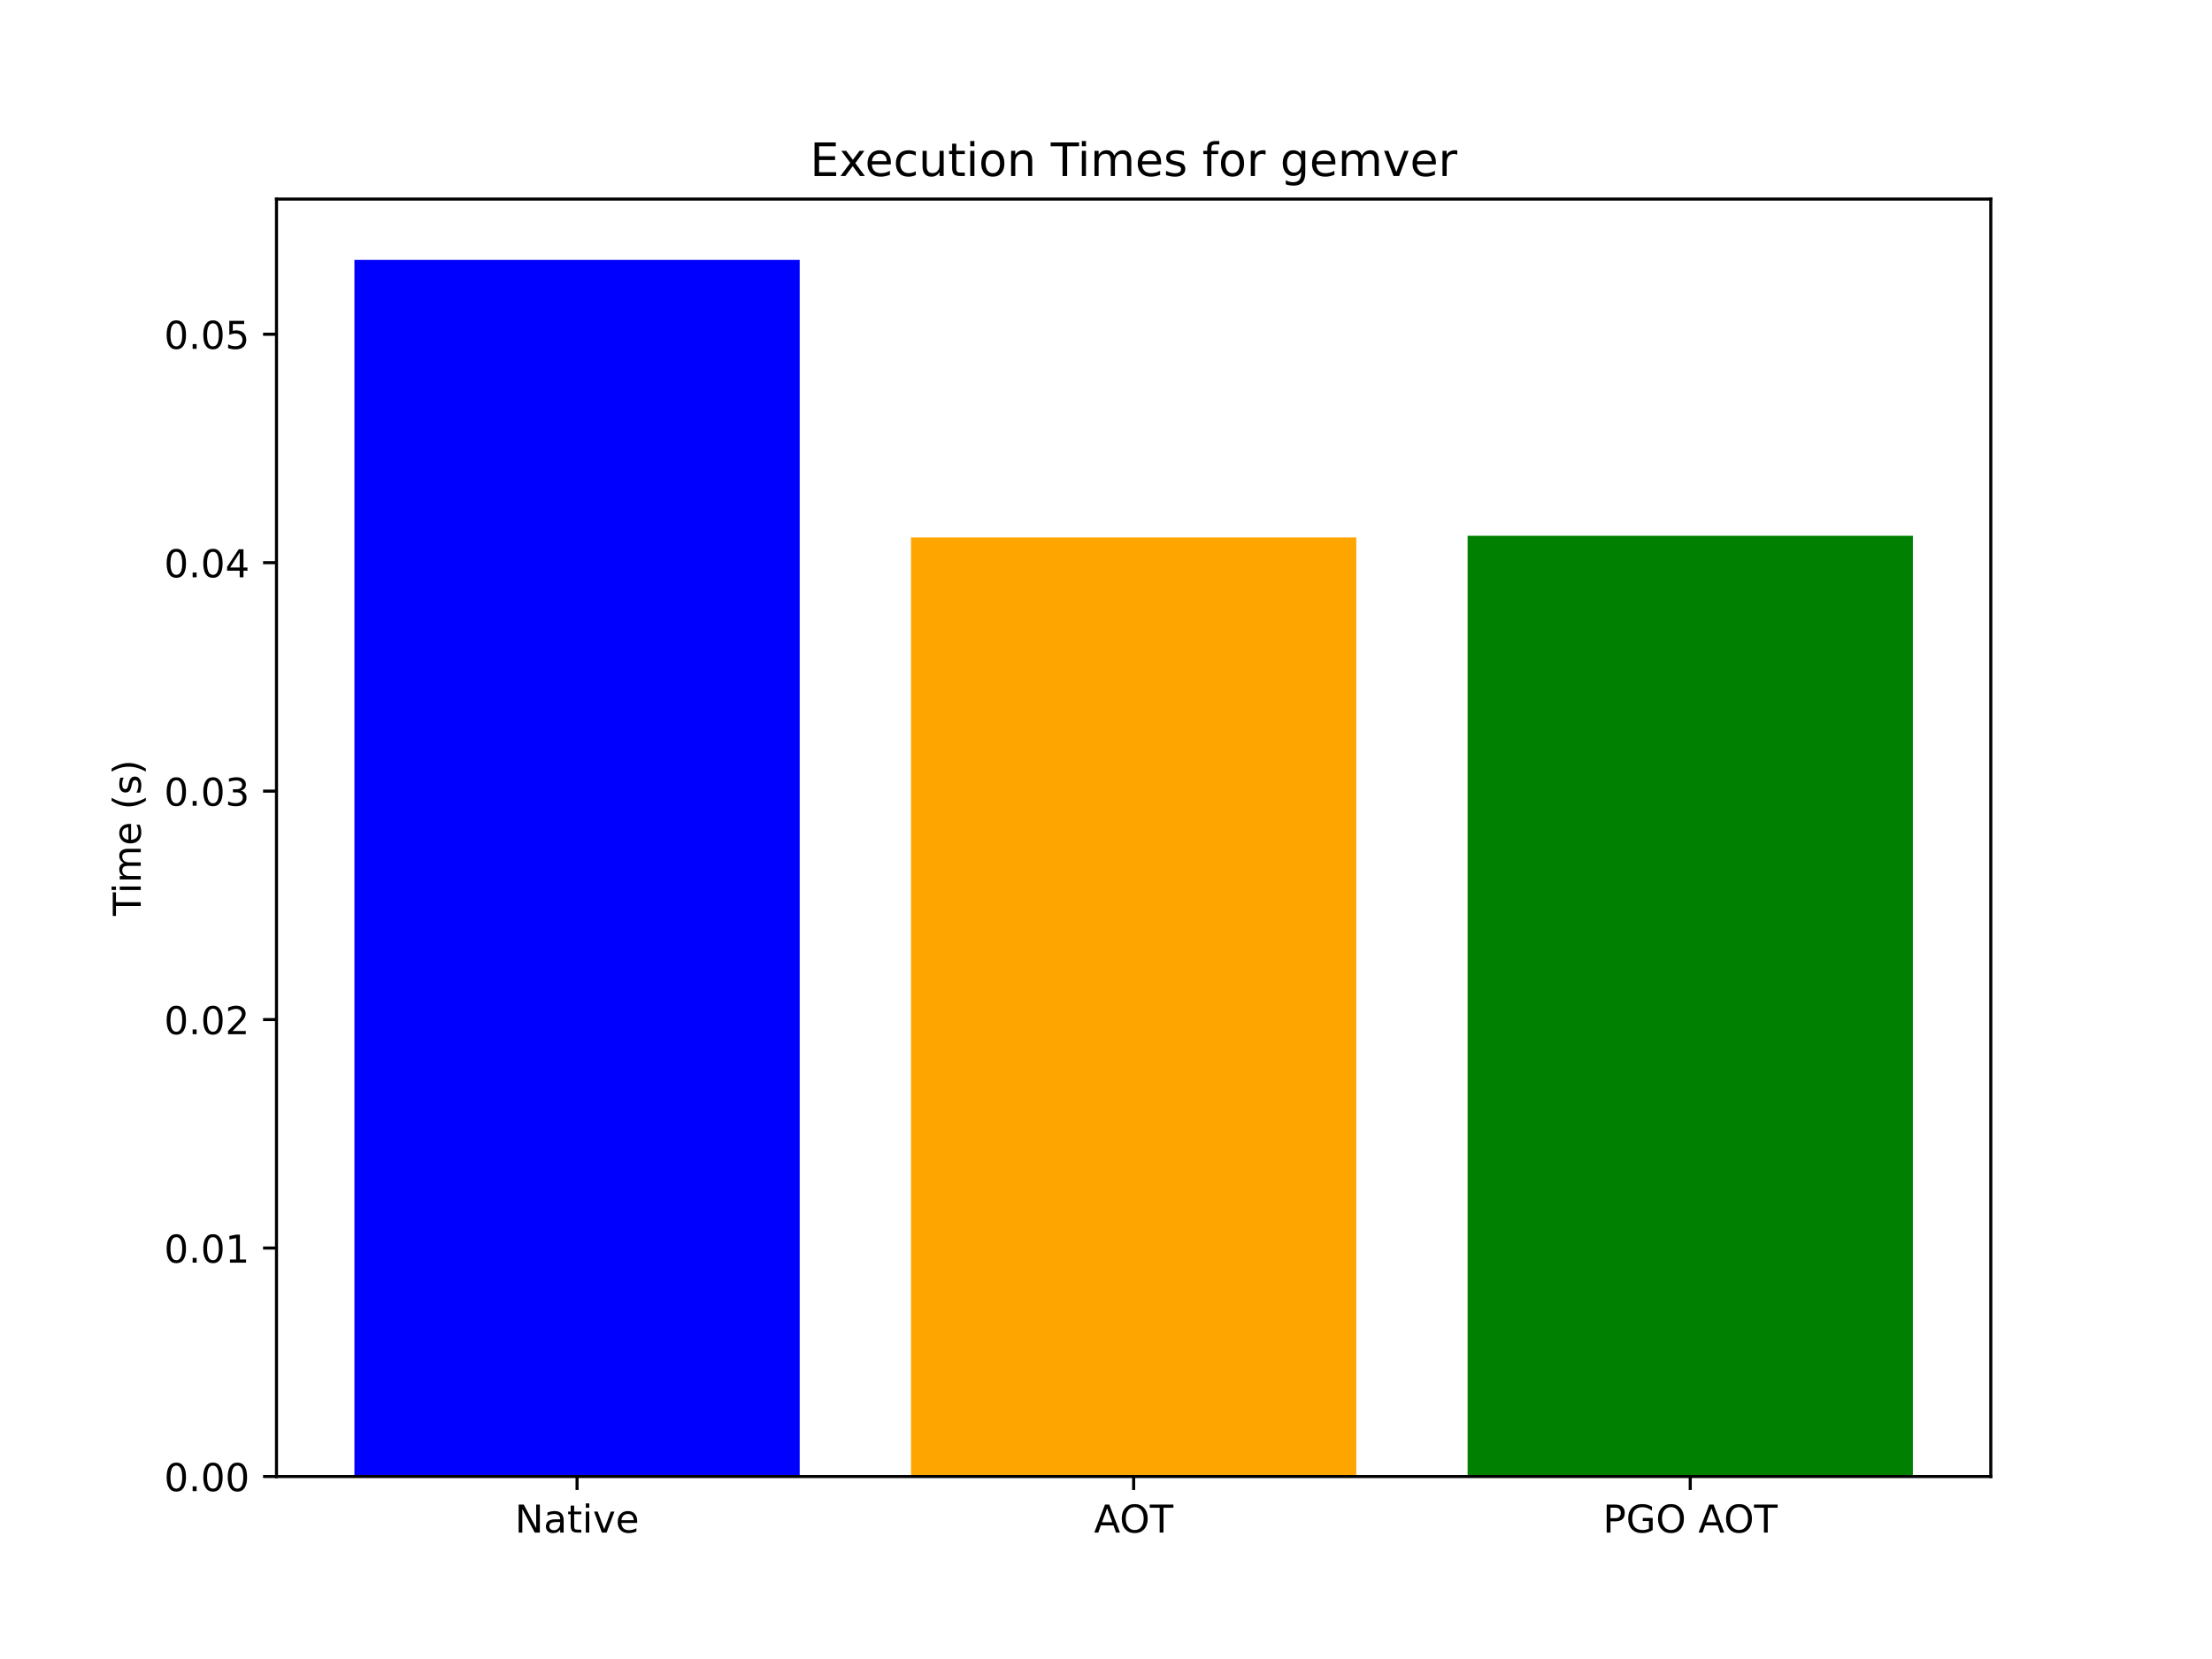
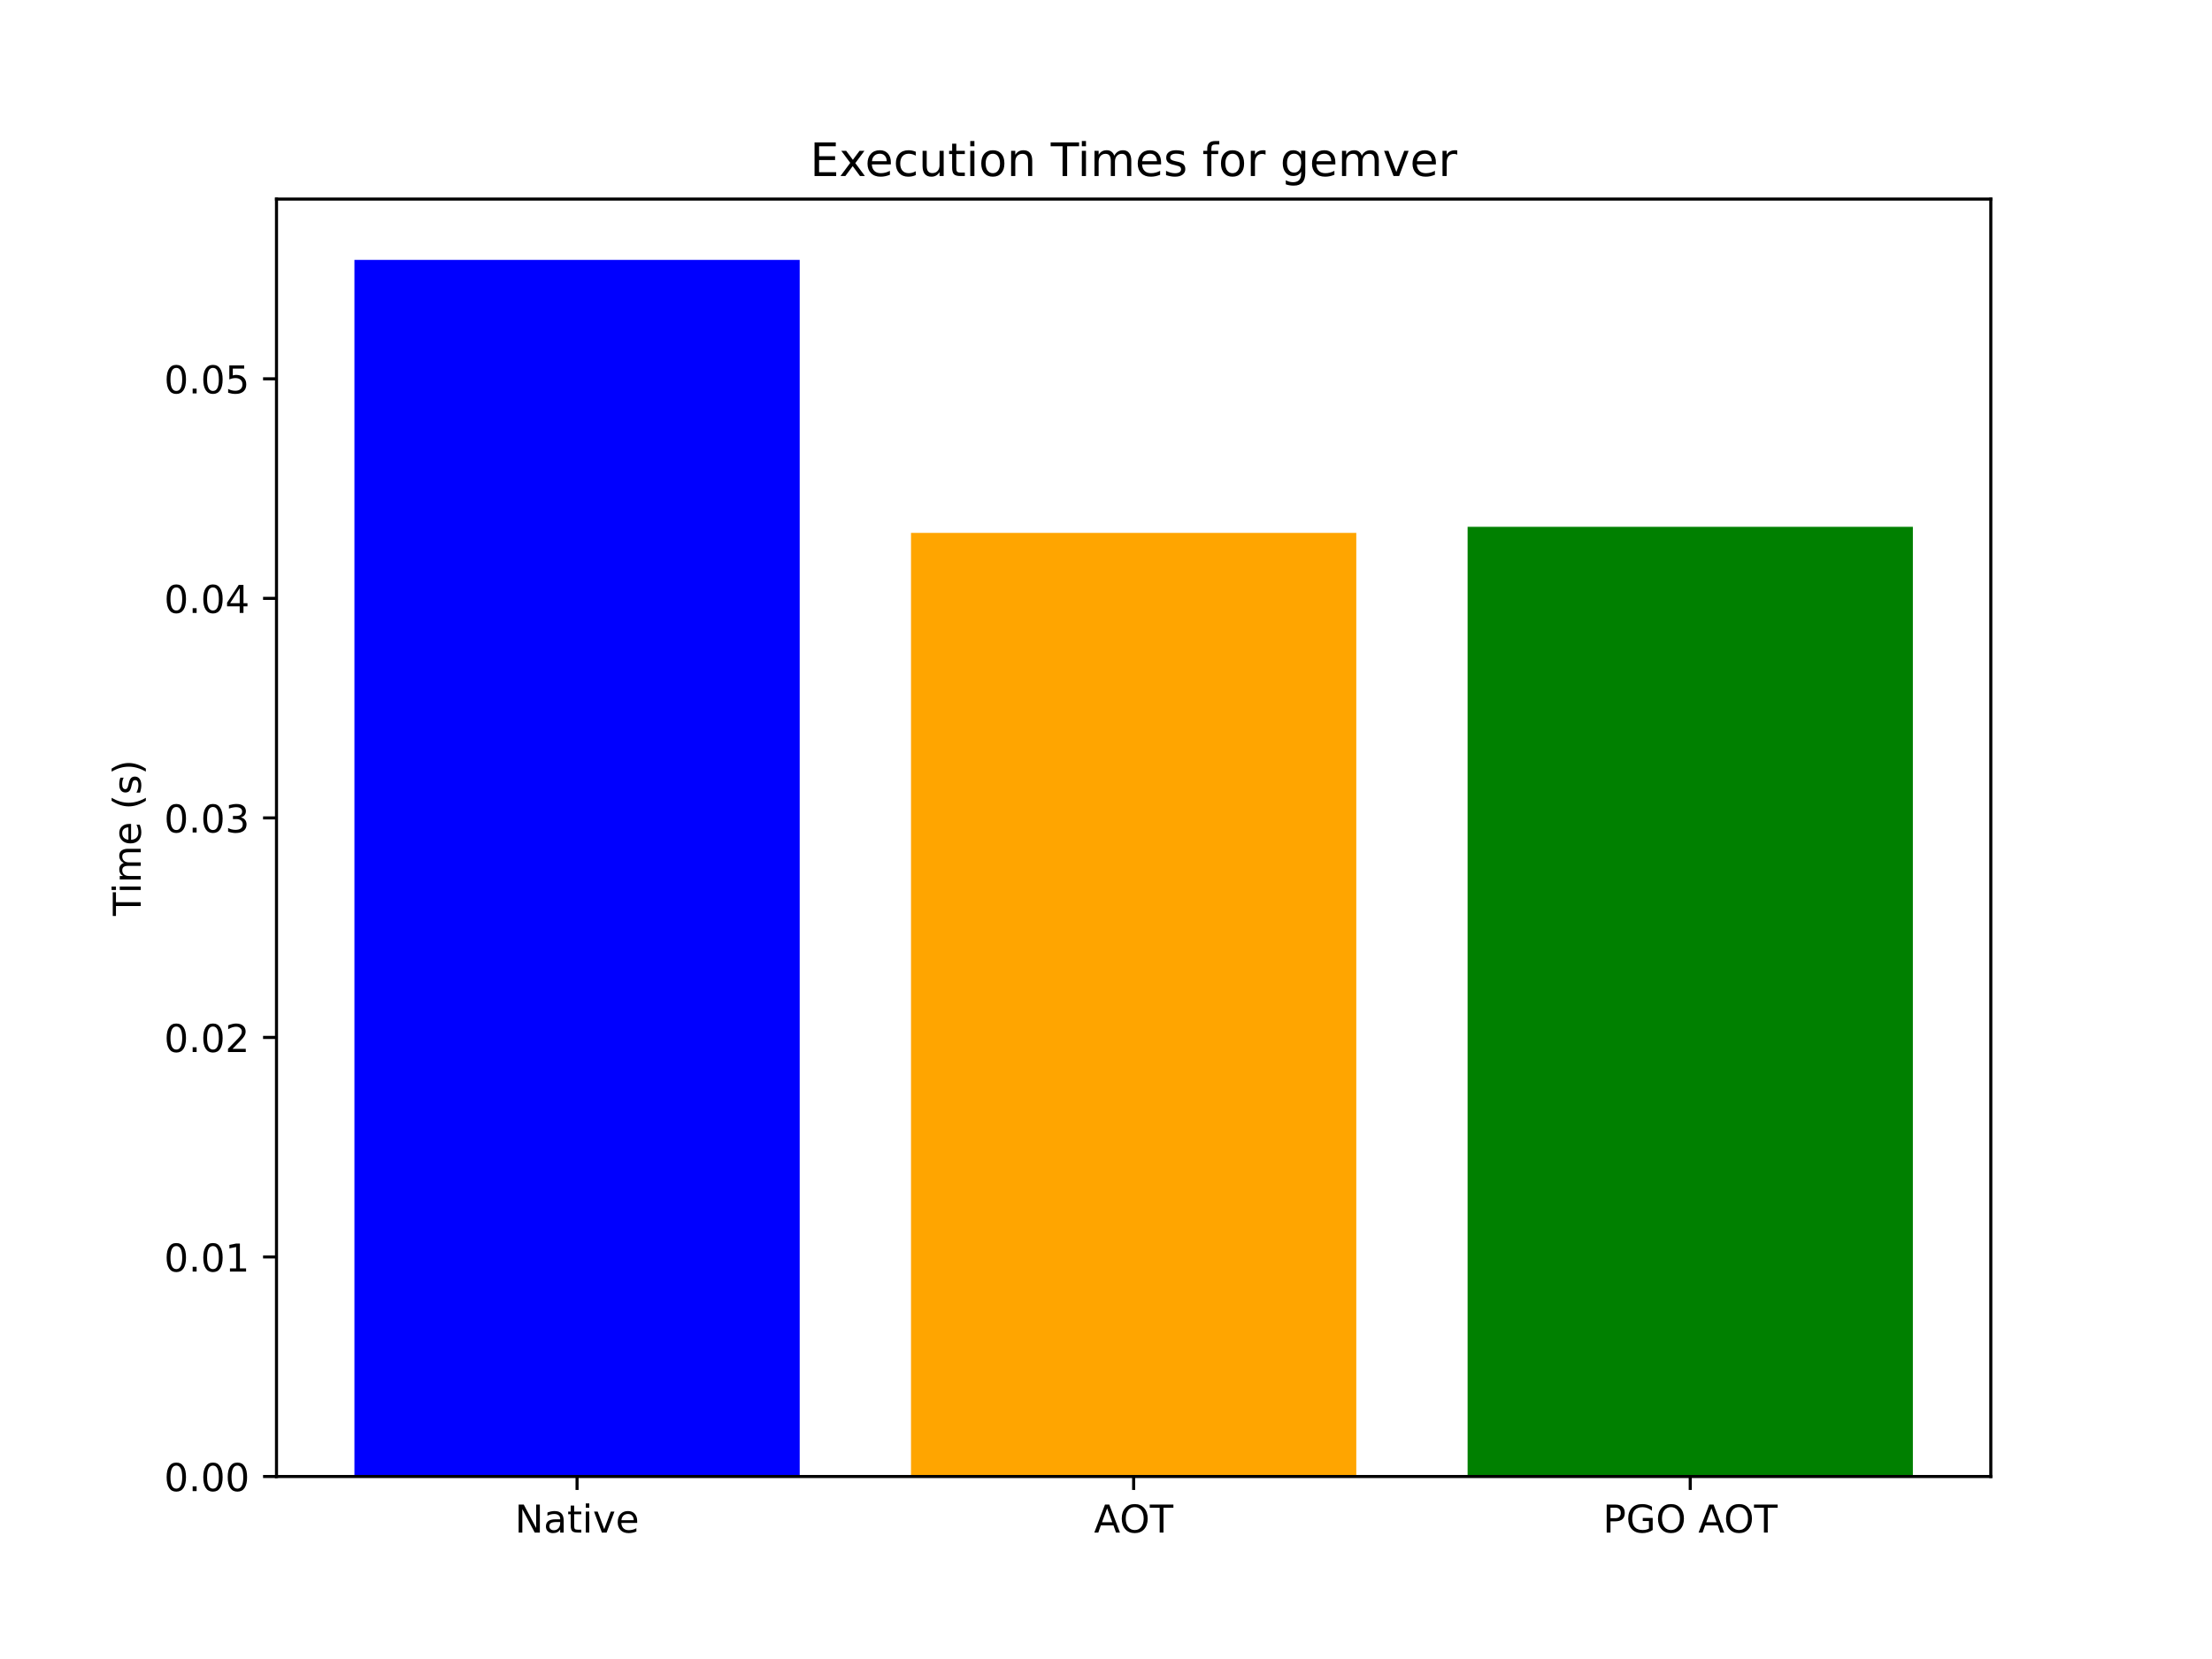
<svg xmlns="http://www.w3.org/2000/svg" xmlns:xlink="http://www.w3.org/1999/xlink" width="576pt" height="432pt" viewBox="0 0 576 432" version="1.1">
  <defs>
    <style type="text/css">*{stroke-linejoin: round; stroke-linecap: butt}</style>
  </defs>
  <g id="figure_1">
    <g id="patch_1">
      <path d="M 0 432  L 576 432  L 576 0  L 0 0  z " style="fill: #ffffff" />
    </g>
    <g id="axes_1">
      <g id="patch_2">
        <path d="M 72 384.48  L 518.4 384.48  L 518.4 51.84  L 72 51.84  z " style="fill: #ffffff" />
      </g>
      <g id="patch_3">
-         <path d="M 92.291 384.48  L 208.239 384.48  L 208.239 67.68  L 92.291 67.68  z " clip-path="url(#p8e82170332)" style="fill: #0000ff" />
+         <path d="M 92.291 384.48  L 208.239 384.48  L 208.239 67.68  L 92.291 67.68  z " clip-path="url(#p60e5b709ea)" style="fill: #0000ff" />
      </g>
      <g id="patch_4">
-         <path d="M 237.226 384.48  L 353.174 384.48  L 353.174 139.939  L 237.226 139.939  z " clip-path="url(#p8e82170332)" style="fill: #ffa500" />
+         <path d="M 237.226 384.48  L 353.174 384.48  L 353.174 138.759  L 237.226 138.759  z " clip-path="url(#p60e5b709ea)" style="fill: #ffa500" />
      </g>
      <g id="patch_5">
-         <path d="M 382.161 384.48  L 498.109 384.48  L 498.109 139.519  L 382.161 139.519  z " clip-path="url(#p8e82170332)" style="fill: #008000" />
+         <path d="M 382.161 384.48  L 498.109 384.48  L 498.109 137.187  L 382.161 137.187  z " clip-path="url(#p60e5b709ea)" style="fill: #008000" />
      </g>
      <g id="matplotlib.axis_1">
        <g id="xtick_1">
          <g id="line2d_1">
            <defs>
-               <path id="m42c5ac1cfa" d="M 0 0  L 0 3.5  " style="stroke: #000000; stroke-width: 0.8" />
+               <path id="m73462e31b3" d="M 0 0  L 0 3.5  " style="stroke: #000000; stroke-width: 0.8" />
            </defs>
            <g>
-               <use xlink:href="#m42c5ac1cfa" x="150.265" y="384.48" style="stroke: #000000; stroke-width: 0.8" />
+               <use xlink:href="#m73462e31b3" x="150.265" y="384.48" style="stroke: #000000; stroke-width: 0.8" />
            </g>
          </g>
          <g id="text_1">
            <g transform="translate(134.0751 399.0784) scale(0.1 -0.1)">
              <defs>
                <path id="DejaVuSans-4e" d="M 628 4666  L 1478 4666  L 3547 763  L 3547 4666  L 4159 4666  L 4159 0  L 3309 0  L 1241 3903  L 1241 0  L 628 0  L 628 4666  z " transform="scale(0.015625)" />
                <path id="DejaVuSans-61" d="M 2194 1759  Q 1497 1759 1228 1600  Q 959 1441 959 1056  Q 959 750 1161 570  Q 1363 391 1709 391  Q 2188 391 2477 730  Q 2766 1069 2766 1631  L 2766 1759  L 2194 1759  z M 3341 1997  L 3341 0  L 2766 0  L 2766 531  Q 2569 213 2275 61  Q 1981 -91 1556 -91  Q 1019 -91 701 211  Q 384 513 384 1019  Q 384 1609 779 1909  Q 1175 2209 1959 2209  L 2766 2209  L 2766 2266  Q 2766 2663 2505 2880  Q 2244 3097 1772 3097  Q 1472 3097 1187 3025  Q 903 2953 641 2809  L 641 3341  Q 956 3463 1253 3523  Q 1550 3584 1831 3584  Q 2591 3584 2966 3190  Q 3341 2797 3341 1997  z " transform="scale(0.015625)" />
                <path id="DejaVuSans-74" d="M 1172 4494  L 1172 3500  L 2356 3500  L 2356 3053  L 1172 3053  L 1172 1153  Q 1172 725 1289 603  Q 1406 481 1766 481  L 2356 481  L 2356 0  L 1766 0  Q 1100 0 847 248  Q 594 497 594 1153  L 594 3053  L 172 3053  L 172 3500  L 594 3500  L 594 4494  L 1172 4494  z " transform="scale(0.015625)" />
                <path id="DejaVuSans-69" d="M 603 3500  L 1178 3500  L 1178 0  L 603 0  L 603 3500  z M 603 4863  L 1178 4863  L 1178 4134  L 603 4134  L 603 4863  z " transform="scale(0.015625)" />
                <path id="DejaVuSans-76" d="M 191 3500  L 800 3500  L 1894 563  L 2988 3500  L 3597 3500  L 2284 0  L 1503 0  L 191 3500  z " transform="scale(0.015625)" />
                <path id="DejaVuSans-65" d="M 3597 1894  L 3597 1613  L 953 1613  Q 991 1019 1311 708  Q 1631 397 2203 397  Q 2534 397 2845 478  Q 3156 559 3463 722  L 3463 178  Q 3153 47 2828 -22  Q 2503 -91 2169 -91  Q 1331 -91 842 396  Q 353 884 353 1716  Q 353 2575 817 3079  Q 1281 3584 2069 3584  Q 2775 3584 3186 3129  Q 3597 2675 3597 1894  z M 3022 2063  Q 3016 2534 2758 2815  Q 2500 3097 2075 3097  Q 1594 3097 1305 2825  Q 1016 2553 972 2059  L 3022 2063  z " transform="scale(0.015625)" />
              </defs>
              <use xlink:href="#DejaVuSans-4e" />
              <use xlink:href="#DejaVuSans-61" transform="translate(74.80469 0)" />
              <use xlink:href="#DejaVuSans-74" transform="translate(136.084 0)" />
              <use xlink:href="#DejaVuSans-69" transform="translate(175.293 0)" />
              <use xlink:href="#DejaVuSans-76" transform="translate(203.0762 0)" />
              <use xlink:href="#DejaVuSans-65" transform="translate(262.2559 0)" />
            </g>
          </g>
        </g>
        <g id="xtick_2">
          <g id="line2d_2">
            <g>
-               <use xlink:href="#m42c5ac1cfa" x="295.2" y="384.48" style="stroke: #000000; stroke-width: 0.8" />
+               <use xlink:href="#m73462e31b3" x="295.2" y="384.48" style="stroke: #000000; stroke-width: 0.8" />
            </g>
          </g>
          <g id="text_2">
            <g transform="translate(284.8773 399.0784) scale(0.1 -0.1)">
              <defs>
                <path id="DejaVuSans-41" d="M 2188 4044  L 1331 1722  L 3047 1722  L 2188 4044  z M 1831 4666  L 2547 4666  L 4325 0  L 3669 0  L 3244 1197  L 1141 1197  L 716 0  L 50 0  L 1831 4666  z " transform="scale(0.015625)" />
                <path id="DejaVuSans-4f" d="M 2522 4238  Q 1834 4238 1429 3725  Q 1025 3213 1025 2328  Q 1025 1447 1429 934  Q 1834 422 2522 422  Q 3209 422 3611 934  Q 4013 1447 4013 2328  Q 4013 3213 3611 3725  Q 3209 4238 2522 4238  z M 2522 4750  Q 3503 4750 4090 4092  Q 4678 3434 4678 2328  Q 4678 1225 4090 567  Q 3503 -91 2522 -91  Q 1538 -91 948 565  Q 359 1222 359 2328  Q 359 3434 948 4092  Q 1538 4750 2522 4750  z " transform="scale(0.015625)" />
                <path id="DejaVuSans-54" d="M -19 4666  L 3928 4666  L 3928 4134  L 2272 4134  L 2272 0  L 1638 0  L 1638 4134  L -19 4134  L -19 4666  z " transform="scale(0.015625)" />
              </defs>
              <use xlink:href="#DejaVuSans-41" />
              <use xlink:href="#DejaVuSans-4f" transform="translate(66.6582 0)" />
              <use xlink:href="#DejaVuSans-54" transform="translate(145.3691 0)" />
            </g>
          </g>
        </g>
        <g id="xtick_3">
          <g id="line2d_3">
            <g>
-               <use xlink:href="#m42c5ac1cfa" x="440.135" y="384.48" style="stroke: #000000; stroke-width: 0.8" />
+               <use xlink:href="#m73462e31b3" x="440.135" y="384.48" style="stroke: #000000; stroke-width: 0.8" />
            </g>
          </g>
          <g id="text_3">
            <g transform="translate(417.3983 399.0784) scale(0.1 -0.1)">
              <defs>
                <path id="DejaVuSans-50" d="M 1259 4147  L 1259 2394  L 2053 2394  Q 2494 2394 2734 2622  Q 2975 2850 2975 3272  Q 2975 3691 2734 3919  Q 2494 4147 2053 4147  L 1259 4147  z M 628 4666  L 2053 4666  Q 2838 4666 3239 4311  Q 3641 3956 3641 3272  Q 3641 2581 3239 2228  Q 2838 1875 2053 1875  L 1259 1875  L 1259 0  L 628 0  L 628 4666  z " transform="scale(0.015625)" />
                <path id="DejaVuSans-47" d="M 3809 666  L 3809 1919  L 2778 1919  L 2778 2438  L 4434 2438  L 4434 434  Q 4069 175 3628 42  Q 3188 -91 2688 -91  Q 1594 -91 976 548  Q 359 1188 359 2328  Q 359 3472 976 4111  Q 1594 4750 2688 4750  Q 3144 4750 3555 4637  Q 3966 4525 4313 4306  L 4313 3634  Q 3963 3931 3569 4081  Q 3175 4231 2741 4231  Q 1884 4231 1454 3753  Q 1025 3275 1025 2328  Q 1025 1384 1454 906  Q 1884 428 2741 428  Q 3075 428 3337 486  Q 3600 544 3809 666  z " transform="scale(0.015625)" />
                <path id="DejaVuSans-20" transform="scale(0.015625)" />
              </defs>
              <use xlink:href="#DejaVuSans-50" />
              <use xlink:href="#DejaVuSans-47" transform="translate(60.30273 0)" />
              <use xlink:href="#DejaVuSans-4f" transform="translate(137.793 0)" />
              <use xlink:href="#DejaVuSans-20" transform="translate(216.5039 0)" />
              <use xlink:href="#DejaVuSans-41" transform="translate(248.291 0)" />
              <use xlink:href="#DejaVuSans-4f" transform="translate(314.9492 0)" />
              <use xlink:href="#DejaVuSans-54" transform="translate(393.6602 0)" />
            </g>
          </g>
        </g>
      </g>
      <g id="matplotlib.axis_2">
        <g id="ytick_1">
          <g id="line2d_4">
            <defs>
-               <path id="m63d6fba1ff" d="M 0 0  L -3.5 0  " style="stroke: #000000; stroke-width: 0.8" />
+               <path id="m0115c94f6b" d="M 0 0  L -3.5 0  " style="stroke: #000000; stroke-width: 0.8" />
            </defs>
            <g>
-               <use xlink:href="#m63d6fba1ff" x="72" y="384.48" style="stroke: #000000; stroke-width: 0.8" />
+               <use xlink:href="#m0115c94f6b" x="72" y="384.48" style="stroke: #000000; stroke-width: 0.8" />
            </g>
          </g>
          <g id="text_4">
            <g transform="translate(42.73438 388.2792) scale(0.1 -0.1)">
              <defs>
                <path id="DejaVuSans-30" d="M 2034 4250  Q 1547 4250 1301 3770  Q 1056 3291 1056 2328  Q 1056 1369 1301 889  Q 1547 409 2034 409  Q 2525 409 2770 889  Q 3016 1369 3016 2328  Q 3016 3291 2770 3770  Q 2525 4250 2034 4250  z M 2034 4750  Q 2819 4750 3233 4129  Q 3647 3509 3647 2328  Q 3647 1150 3233 529  Q 2819 -91 2034 -91  Q 1250 -91 836 529  Q 422 1150 422 2328  Q 422 3509 836 4129  Q 1250 4750 2034 4750  z " transform="scale(0.015625)" />
                <path id="DejaVuSans-2e" d="M 684 794  L 1344 794  L 1344 0  L 684 0  L 684 794  z " transform="scale(0.015625)" />
              </defs>
              <use xlink:href="#DejaVuSans-30" />
              <use xlink:href="#DejaVuSans-2e" transform="translate(63.62305 0)" />
              <use xlink:href="#DejaVuSans-30" transform="translate(95.41016 0)" />
              <use xlink:href="#DejaVuSans-30" transform="translate(159.0332 0)" />
            </g>
          </g>
        </g>
        <g id="ytick_2">
          <g id="line2d_5">
            <g>
-               <use xlink:href="#m63d6fba1ff" x="72" y="324.991" style="stroke: #000000; stroke-width: 0.8" />
+               <use xlink:href="#m0115c94f6b" x="72" y="327.312" style="stroke: #000000; stroke-width: 0.8" />
            </g>
          </g>
          <g id="text_5">
-             <g transform="translate(42.73438 328.7906) scale(0.1 -0.1)">
+             <g transform="translate(42.73438 331.1112) scale(0.1 -0.1)">
              <defs>
                <path id="DejaVuSans-31" d="M 794 531  L 1825 531  L 1825 4091  L 703 3866  L 703 4441  L 1819 4666  L 2450 4666  L 2450 531  L 3481 531  L 3481 0  L 794 0  L 794 531  z " transform="scale(0.015625)" />
              </defs>
              <use xlink:href="#DejaVuSans-30" />
              <use xlink:href="#DejaVuSans-2e" transform="translate(63.62305 0)" />
              <use xlink:href="#DejaVuSans-30" transform="translate(95.41016 0)" />
              <use xlink:href="#DejaVuSans-31" transform="translate(159.0332 0)" />
            </g>
          </g>
        </g>
        <g id="ytick_3">
          <g id="line2d_6">
            <g>
-               <use xlink:href="#m63d6fba1ff" x="72" y="265.503" style="stroke: #000000; stroke-width: 0.8" />
+               <use xlink:href="#m0115c94f6b" x="72" y="270.144" style="stroke: #000000; stroke-width: 0.8" />
            </g>
          </g>
          <g id="text_6">
-             <g transform="translate(42.73438 269.302) scale(0.1 -0.1)">
+             <g transform="translate(42.73438 273.9432) scale(0.1 -0.1)">
              <defs>
                <path id="DejaVuSans-32" d="M 1228 531  L 3431 531  L 3431 0  L 469 0  L 469 531  Q 828 903 1448 1529  Q 2069 2156 2228 2338  Q 2531 2678 2651 2914  Q 2772 3150 2772 3378  Q 2772 3750 2511 3984  Q 2250 4219 1831 4219  Q 1534 4219 1204 4116  Q 875 4013 500 3803  L 500 4441  Q 881 4594 1212 4672  Q 1544 4750 1819 4750  Q 2544 4750 2975 4387  Q 3406 4025 3406 3419  Q 3406 3131 3298 2873  Q 3191 2616 2906 2266  Q 2828 2175 2409 1742  Q 1991 1309 1228 531  z " transform="scale(0.015625)" />
              </defs>
              <use xlink:href="#DejaVuSans-30" />
              <use xlink:href="#DejaVuSans-2e" transform="translate(63.62305 0)" />
              <use xlink:href="#DejaVuSans-30" transform="translate(95.41016 0)" />
              <use xlink:href="#DejaVuSans-32" transform="translate(159.0332 0)" />
            </g>
          </g>
        </g>
        <g id="ytick_4">
          <g id="line2d_7">
            <g>
-               <use xlink:href="#m63d6fba1ff" x="72" y="206.014" style="stroke: #000000; stroke-width: 0.8" />
+               <use xlink:href="#m0115c94f6b" x="72" y="212.976" style="stroke: #000000; stroke-width: 0.8" />
            </g>
          </g>
          <g id="text_7">
-             <g transform="translate(42.73438 209.8134) scale(0.1 -0.1)">
+             <g transform="translate(42.73438 216.7753) scale(0.1 -0.1)">
              <defs>
                <path id="DejaVuSans-33" d="M 2597 2516  Q 3050 2419 3304 2112  Q 3559 1806 3559 1356  Q 3559 666 3084 287  Q 2609 -91 1734 -91  Q 1441 -91 1130 -33  Q 819 25 488 141  L 488 750  Q 750 597 1062 519  Q 1375 441 1716 441  Q 2309 441 2620 675  Q 2931 909 2931 1356  Q 2931 1769 2642 2001  Q 2353 2234 1838 2234  L 1294 2234  L 1294 2753  L 1863 2753  Q 2328 2753 2575 2939  Q 2822 3125 2822 3475  Q 2822 3834 2567 4026  Q 2313 4219 1838 4219  Q 1578 4219 1281 4162  Q 984 4106 628 3988  L 628 4550  Q 988 4650 1302 4700  Q 1616 4750 1894 4750  Q 2613 4750 3031 4423  Q 3450 4097 3450 3541  Q 3450 3153 3228 2886  Q 3006 2619 2597 2516  z " transform="scale(0.015625)" />
              </defs>
              <use xlink:href="#DejaVuSans-30" />
              <use xlink:href="#DejaVuSans-2e" transform="translate(63.62305 0)" />
              <use xlink:href="#DejaVuSans-30" transform="translate(95.41016 0)" />
              <use xlink:href="#DejaVuSans-33" transform="translate(159.0332 0)" />
            </g>
          </g>
        </g>
        <g id="ytick_5">
          <g id="line2d_8">
            <g>
-               <use xlink:href="#m63d6fba1ff" x="72" y="146.526" style="stroke: #000000; stroke-width: 0.8" />
+               <use xlink:href="#m0115c94f6b" x="72" y="155.808" style="stroke: #000000; stroke-width: 0.8" />
            </g>
          </g>
          <g id="text_8">
-             <g transform="translate(42.73438 150.3247) scale(0.1 -0.1)">
+             <g transform="translate(42.73438 159.6073) scale(0.1 -0.1)">
              <defs>
                <path id="DejaVuSans-34" d="M 2419 4116  L 825 1625  L 2419 1625  L 2419 4116  z M 2253 4666  L 3047 4666  L 3047 1625  L 3713 1625  L 3713 1100  L 3047 1100  L 3047 0  L 2419 0  L 2419 1100  L 313 1100  L 313 1709  L 2253 4666  z " transform="scale(0.015625)" />
              </defs>
              <use xlink:href="#DejaVuSans-30" />
              <use xlink:href="#DejaVuSans-2e" transform="translate(63.62305 0)" />
              <use xlink:href="#DejaVuSans-30" transform="translate(95.41016 0)" />
              <use xlink:href="#DejaVuSans-34" transform="translate(159.0332 0)" />
            </g>
          </g>
        </g>
        <g id="ytick_6">
          <g id="line2d_9">
            <g>
-               <use xlink:href="#m63d6fba1ff" x="72" y="87.037" style="stroke: #000000; stroke-width: 0.8" />
+               <use xlink:href="#m0115c94f6b" x="72" y="98.64" style="stroke: #000000; stroke-width: 0.8" />
            </g>
          </g>
          <g id="text_9">
-             <g transform="translate(42.73438 90.83613) scale(0.1 -0.1)">
+             <g transform="translate(42.73438 102.4393) scale(0.1 -0.1)">
              <defs>
                <path id="DejaVuSans-35" d="M 691 4666  L 3169 4666  L 3169 4134  L 1269 4134  L 1269 2991  Q 1406 3038 1543 3061  Q 1681 3084 1819 3084  Q 2600 3084 3056 2656  Q 3513 2228 3513 1497  Q 3513 744 3044 326  Q 2575 -91 1722 -91  Q 1428 -91 1123 -41  Q 819 9 494 109  L 494 744  Q 775 591 1075 516  Q 1375 441 1709 441  Q 2250 441 2565 725  Q 2881 1009 2881 1497  Q 2881 1984 2565 2268  Q 2250 2553 1709 2553  Q 1456 2553 1204 2497  Q 953 2441 691 2322  L 691 4666  z " transform="scale(0.015625)" />
              </defs>
              <use xlink:href="#DejaVuSans-30" />
              <use xlink:href="#DejaVuSans-2e" transform="translate(63.62305 0)" />
              <use xlink:href="#DejaVuSans-30" transform="translate(95.41016 0)" />
              <use xlink:href="#DejaVuSans-35" transform="translate(159.0332 0)" />
            </g>
          </g>
        </g>
        <g id="text_10">
          <g transform="translate(36.65469 238.4889) rotate(-90) scale(0.1 -0.1)">
            <defs>
              <path id="DejaVuSans-6d" d="M 3328 2828  Q 3544 3216 3844 3400  Q 4144 3584 4550 3584  Q 5097 3584 5394 3201  Q 5691 2819 5691 2113  L 5691 0  L 5113 0  L 5113 2094  Q 5113 2597 4934 2840  Q 4756 3084 4391 3084  Q 3944 3084 3684 2787  Q 3425 2491 3425 1978  L 3425 0  L 2847 0  L 2847 2094  Q 2847 2600 2669 2842  Q 2491 3084 2119 3084  Q 1678 3084 1418 2786  Q 1159 2488 1159 1978  L 1159 0  L 581 0  L 581 3500  L 1159 3500  L 1159 2956  Q 1356 3278 1631 3431  Q 1906 3584 2284 3584  Q 2666 3584 2933 3390  Q 3200 3197 3328 2828  z " transform="scale(0.015625)" />
              <path id="DejaVuSans-28" d="M 1984 4856  Q 1566 4138 1362 3434  Q 1159 2731 1159 2009  Q 1159 1288 1364 580  Q 1569 -128 1984 -844  L 1484 -844  Q 1016 -109 783 600  Q 550 1309 550 2009  Q 550 2706 781 3412  Q 1013 4119 1484 4856  L 1984 4856  z " transform="scale(0.015625)" />
              <path id="DejaVuSans-73" d="M 2834 3397  L 2834 2853  Q 2591 2978 2328 3040  Q 2066 3103 1784 3103  Q 1356 3103 1142 2972  Q 928 2841 928 2578  Q 928 2378 1081 2264  Q 1234 2150 1697 2047  L 1894 2003  Q 2506 1872 2764 1633  Q 3022 1394 3022 966  Q 3022 478 2636 193  Q 2250 -91 1575 -91  Q 1294 -91 989 -36  Q 684 19 347 128  L 347 722  Q 666 556 975 473  Q 1284 391 1588 391  Q 1994 391 2212 530  Q 2431 669 2431 922  Q 2431 1156 2273 1281  Q 2116 1406 1581 1522  L 1381 1569  Q 847 1681 609 1914  Q 372 2147 372 2553  Q 372 3047 722 3315  Q 1072 3584 1716 3584  Q 2034 3584 2315 3537  Q 2597 3491 2834 3397  z " transform="scale(0.015625)" />
              <path id="DejaVuSans-29" d="M 513 4856  L 1013 4856  Q 1481 4119 1714 3412  Q 1947 2706 1947 2009  Q 1947 1309 1714 600  Q 1481 -109 1013 -844  L 513 -844  Q 928 -128 1133 580  Q 1338 1288 1338 2009  Q 1338 2731 1133 3434  Q 928 4138 513 4856  z " transform="scale(0.015625)" />
            </defs>
            <use xlink:href="#DejaVuSans-54" />
            <use xlink:href="#DejaVuSans-69" transform="translate(57.95898 0)" />
            <use xlink:href="#DejaVuSans-6d" transform="translate(85.74219 0)" />
            <use xlink:href="#DejaVuSans-65" transform="translate(183.1543 0)" />
            <use xlink:href="#DejaVuSans-20" transform="translate(244.6777 0)" />
            <use xlink:href="#DejaVuSans-28" transform="translate(276.4648 0)" />
            <use xlink:href="#DejaVuSans-73" transform="translate(315.4785 0)" />
            <use xlink:href="#DejaVuSans-29" transform="translate(367.5781 0)" />
          </g>
        </g>
      </g>
      <g id="patch_6">
        <path d="M 72 384.48  L 72 51.84  " style="fill: none; stroke: #000000; stroke-width: 0.8; stroke-linejoin: miter; stroke-linecap: square" />
      </g>
      <g id="patch_7">
        <path d="M 518.4 384.48  L 518.4 51.84  " style="fill: none; stroke: #000000; stroke-width: 0.8; stroke-linejoin: miter; stroke-linecap: square" />
      </g>
      <g id="patch_8">
        <path d="M 72 384.48  L 518.4 384.48  " style="fill: none; stroke: #000000; stroke-width: 0.8; stroke-linejoin: miter; stroke-linecap: square" />
      </g>
      <g id="patch_9">
        <path d="M 72 51.84  L 518.4 51.84  " style="fill: none; stroke: #000000; stroke-width: 0.8; stroke-linejoin: miter; stroke-linecap: square" />
      </g>
      <g id="text_11">
        <g transform="translate(210.9272 45.84) scale(0.12 -0.12)">
          <defs>
            <path id="DejaVuSans-45" d="M 628 4666  L 3578 4666  L 3578 4134  L 1259 4134  L 1259 2753  L 3481 2753  L 3481 2222  L 1259 2222  L 1259 531  L 3634 531  L 3634 0  L 628 0  L 628 4666  z " transform="scale(0.015625)" />
            <path id="DejaVuSans-78" d="M 3513 3500  L 2247 1797  L 3578 0  L 2900 0  L 1881 1375  L 863 0  L 184 0  L 1544 1831  L 300 3500  L 978 3500  L 1906 2253  L 2834 3500  L 3513 3500  z " transform="scale(0.015625)" />
            <path id="DejaVuSans-63" d="M 3122 3366  L 3122 2828  Q 2878 2963 2633 3030  Q 2388 3097 2138 3097  Q 1578 3097 1268 2742  Q 959 2388 959 1747  Q 959 1106 1268 751  Q 1578 397 2138 397  Q 2388 397 2633 464  Q 2878 531 3122 666  L 3122 134  Q 2881 22 2623 -34  Q 2366 -91 2075 -91  Q 1284 -91 818 406  Q 353 903 353 1747  Q 353 2603 823 3093  Q 1294 3584 2113 3584  Q 2378 3584 2631 3529  Q 2884 3475 3122 3366  z " transform="scale(0.015625)" />
            <path id="DejaVuSans-75" d="M 544 1381  L 544 3500  L 1119 3500  L 1119 1403  Q 1119 906 1312 657  Q 1506 409 1894 409  Q 2359 409 2629 706  Q 2900 1003 2900 1516  L 2900 3500  L 3475 3500  L 3475 0  L 2900 0  L 2900 538  Q 2691 219 2414 64  Q 2138 -91 1772 -91  Q 1169 -91 856 284  Q 544 659 544 1381  z M 1991 3584  L 1991 3584  z " transform="scale(0.015625)" />
            <path id="DejaVuSans-6f" d="M 1959 3097  Q 1497 3097 1228 2736  Q 959 2375 959 1747  Q 959 1119 1226 758  Q 1494 397 1959 397  Q 2419 397 2687 759  Q 2956 1122 2956 1747  Q 2956 2369 2687 2733  Q 2419 3097 1959 3097  z M 1959 3584  Q 2709 3584 3137 3096  Q 3566 2609 3566 1747  Q 3566 888 3137 398  Q 2709 -91 1959 -91  Q 1206 -91 779 398  Q 353 888 353 1747  Q 353 2609 779 3096  Q 1206 3584 1959 3584  z " transform="scale(0.015625)" />
            <path id="DejaVuSans-6e" d="M 3513 2113  L 3513 0  L 2938 0  L 2938 2094  Q 2938 2591 2744 2837  Q 2550 3084 2163 3084  Q 1697 3084 1428 2787  Q 1159 2491 1159 1978  L 1159 0  L 581 0  L 581 3500  L 1159 3500  L 1159 2956  Q 1366 3272 1645 3428  Q 1925 3584 2291 3584  Q 2894 3584 3203 3211  Q 3513 2838 3513 2113  z " transform="scale(0.015625)" />
            <path id="DejaVuSans-66" d="M 2375 4863  L 2375 4384  L 1825 4384  Q 1516 4384 1395 4259  Q 1275 4134 1275 3809  L 1275 3500  L 2222 3500  L 2222 3053  L 1275 3053  L 1275 0  L 697 0  L 697 3053  L 147 3053  L 147 3500  L 697 3500  L 697 3744  Q 697 4328 969 4595  Q 1241 4863 1831 4863  L 2375 4863  z " transform="scale(0.015625)" />
            <path id="DejaVuSans-72" d="M 2631 2963  Q 2534 3019 2420 3045  Q 2306 3072 2169 3072  Q 1681 3072 1420 2755  Q 1159 2438 1159 1844  L 1159 0  L 581 0  L 581 3500  L 1159 3500  L 1159 2956  Q 1341 3275 1631 3429  Q 1922 3584 2338 3584  Q 2397 3584 2469 3576  Q 2541 3569 2628 3553  L 2631 2963  z " transform="scale(0.015625)" />
            <path id="DejaVuSans-67" d="M 2906 1791  Q 2906 2416 2648 2759  Q 2391 3103 1925 3103  Q 1463 3103 1205 2759  Q 947 2416 947 1791  Q 947 1169 1205 825  Q 1463 481 1925 481  Q 2391 481 2648 825  Q 2906 1169 2906 1791  z M 3481 434  Q 3481 -459 3084 -895  Q 2688 -1331 1869 -1331  Q 1566 -1331 1297 -1286  Q 1028 -1241 775 -1147  L 775 -588  Q 1028 -725 1275 -790  Q 1522 -856 1778 -856  Q 2344 -856 2625 -561  Q 2906 -266 2906 331  L 2906 616  Q 2728 306 2450 153  Q 2172 0 1784 0  Q 1141 0 747 490  Q 353 981 353 1791  Q 353 2603 747 3093  Q 1141 3584 1784 3584  Q 2172 3584 2450 3431  Q 2728 3278 2906 2969  L 2906 3500  L 3481 3500  L 3481 434  z " transform="scale(0.015625)" />
          </defs>
          <use xlink:href="#DejaVuSans-45" />
          <use xlink:href="#DejaVuSans-78" transform="translate(63.18359 0)" />
          <use xlink:href="#DejaVuSans-65" transform="translate(119.2383 0)" />
          <use xlink:href="#DejaVuSans-63" transform="translate(180.7617 0)" />
          <use xlink:href="#DejaVuSans-75" transform="translate(235.7422 0)" />
          <use xlink:href="#DejaVuSans-74" transform="translate(299.1211 0)" />
          <use xlink:href="#DejaVuSans-69" transform="translate(338.3301 0)" />
          <use xlink:href="#DejaVuSans-6f" transform="translate(366.1133 0)" />
          <use xlink:href="#DejaVuSans-6e" transform="translate(427.2949 0)" />
          <use xlink:href="#DejaVuSans-20" transform="translate(490.6738 0)" />
          <use xlink:href="#DejaVuSans-54" transform="translate(522.4609 0)" />
          <use xlink:href="#DejaVuSans-69" transform="translate(580.4199 0)" />
          <use xlink:href="#DejaVuSans-6d" transform="translate(608.2031 0)" />
          <use xlink:href="#DejaVuSans-65" transform="translate(705.6152 0)" />
          <use xlink:href="#DejaVuSans-73" transform="translate(767.1387 0)" />
          <use xlink:href="#DejaVuSans-20" transform="translate(819.2383 0)" />
          <use xlink:href="#DejaVuSans-66" transform="translate(851.0254 0)" />
          <use xlink:href="#DejaVuSans-6f" transform="translate(886.2305 0)" />
          <use xlink:href="#DejaVuSans-72" transform="translate(947.4121 0)" />
          <use xlink:href="#DejaVuSans-20" transform="translate(988.5254 0)" />
          <use xlink:href="#DejaVuSans-67" transform="translate(1020.312 0)" />
          <use xlink:href="#DejaVuSans-65" transform="translate(1083.789 0)" />
          <use xlink:href="#DejaVuSans-6d" transform="translate(1145.312 0)" />
          <use xlink:href="#DejaVuSans-76" transform="translate(1242.725 0)" />
          <use xlink:href="#DejaVuSans-65" transform="translate(1301.904 0)" />
          <use xlink:href="#DejaVuSans-72" transform="translate(1363.428 0)" />
        </g>
      </g>
    </g>
  </g>
  <defs>
-     <clipPath id="p8e82170332">
+     <clipPath id="p60e5b709ea">
      <rect x="72" y="51.84" width="446.4" height="332.64" />
    </clipPath>
  </defs>
</svg>
